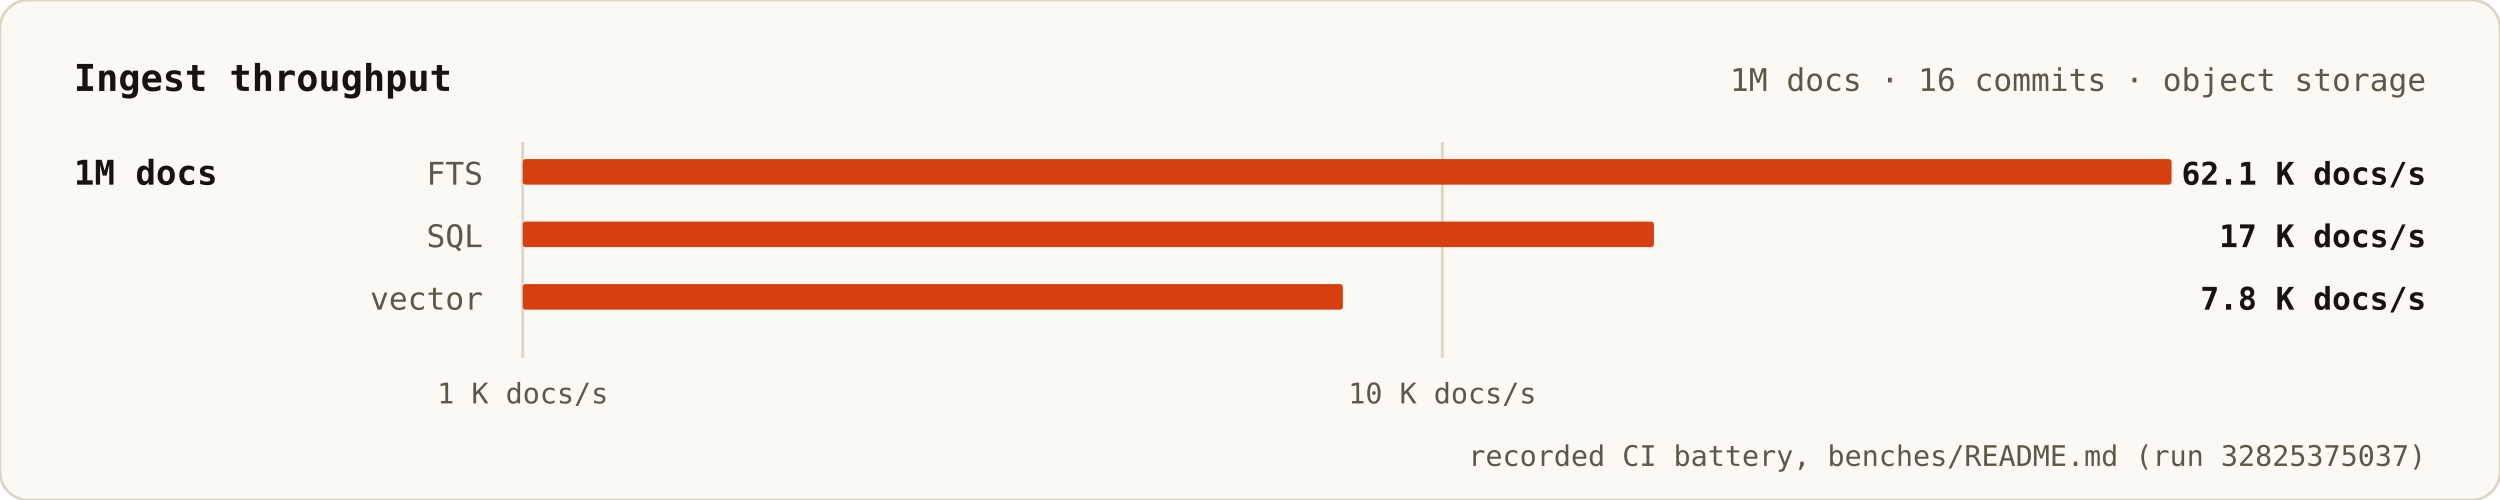
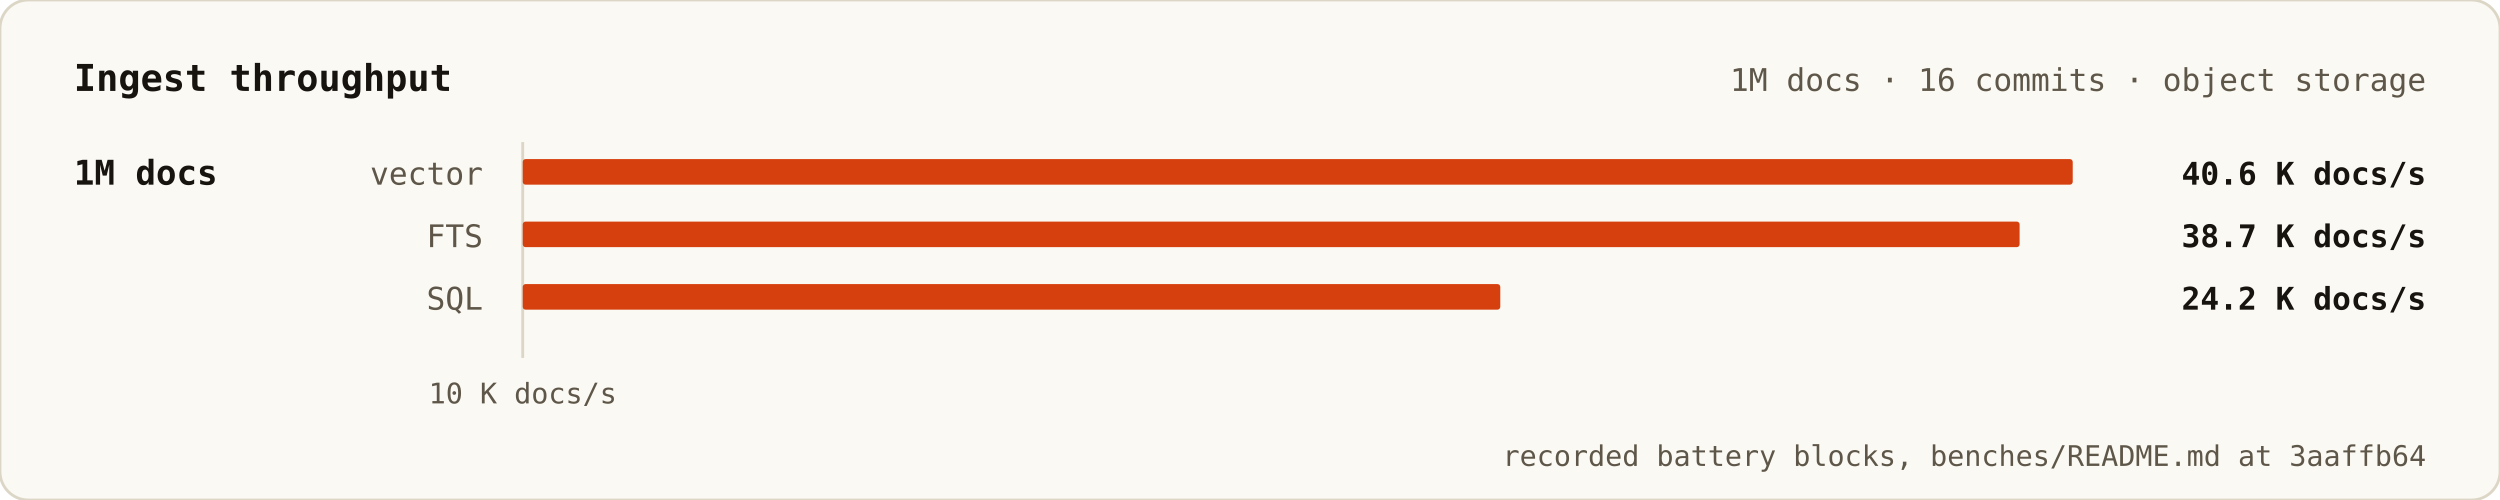
<svg xmlns="http://www.w3.org/2000/svg" width="880" height="176" viewBox="0 0 880 176" role="img">
  <rect width="880" height="176" rx="10" fill="#FBF9F3" stroke="#DCD6C7" />
  <text x="26.0" y="32.0" font-family="ui-monospace, SFMono-Regular, Menlo, Consolas, monospace" font-size="13" fill="#17130F" font-weight="600">Ingest throughput</text>
  <text x="854.0" y="32.0" font-family="ui-monospace, SFMono-Regular, Menlo, Consolas, monospace" font-size="11" fill="#5E5749" text-anchor="end">1M docs · 16 commits · object storage</text>
  <line x1="184.0" y1="50" x2="184.0" y2="126" stroke="#DCD6C7" />
-   <text x="184.0" y="142.0" font-family="ui-monospace, SFMono-Regular, Menlo, Consolas, monospace" font-size="10" fill="#5E5749" text-anchor="middle">1 K docs/s</text>
-   <line x1="507.7" y1="50" x2="507.7" y2="126" stroke="#DCD6C7" />
-   <text x="507.7" y="142.0" font-family="ui-monospace, SFMono-Regular, Menlo, Consolas, monospace" font-size="10" fill="#5E5749" text-anchor="middle">10 K docs/s</text>
+   <text x="184.0" y="142.0" font-family="ui-monospace, SFMono-Regular, Menlo, Consolas, monospace" font-size="10" fill="#5E5749" text-anchor="middle">10 K docs/s</text>
  <text x="26.0" y="65.0" font-family="ui-monospace, SFMono-Regular, Menlo, Consolas, monospace" font-size="12" fill="#17130F" font-weight="600">1M docs</text>
-   <text x="170.0" y="65.0" font-family="ui-monospace, SFMono-Regular, Menlo, Consolas, monospace" font-size="11" fill="#5E5749" text-anchor="end">FTS</text>
-   <rect x="184" y="56" width="580.4" height="9" rx="1" fill="#D6400F" />
-   <text x="854.0" y="65.0" font-family="ui-monospace, SFMono-Regular, Menlo, Consolas, monospace" font-size="11" fill="#17130F" font-weight="600" text-anchor="end">62.1 K docs/s</text>
-   <text x="170.0" y="87.0" font-family="ui-monospace, SFMono-Regular, Menlo, Consolas, monospace" font-size="11" fill="#5E5749" text-anchor="end">SQL</text>
-   <rect x="184" y="78" width="398.2" height="9" rx="1" fill="#D6400F" />
-   <text x="854.0" y="87.0" font-family="ui-monospace, SFMono-Regular, Menlo, Consolas, monospace" font-size="11" fill="#17130F" font-weight="600" text-anchor="end">17 K docs/s</text>
-   <text x="170.0" y="109.0" font-family="ui-monospace, SFMono-Regular, Menlo, Consolas, monospace" font-size="11" fill="#5E5749" text-anchor="end">vector</text>
-   <rect x="184" y="100" width="288.7" height="9" rx="1" fill="#D6400F" />
-   <text x="854.0" y="109.0" font-family="ui-monospace, SFMono-Regular, Menlo, Consolas, monospace" font-size="11" fill="#17130F" font-weight="600" text-anchor="end">7.8 K docs/s</text>
-   <text x="854.0" y="164.0" font-family="ui-monospace, SFMono-Regular, Menlo, Consolas, monospace" font-size="10" fill="#5E5749" text-anchor="end">recorded CI battery, benches/README.md (run 32825375037)</text>
+   <text x="170.0" y="65.0" font-family="ui-monospace, SFMono-Regular, Menlo, Consolas, monospace" font-size="11" fill="#5E5749" text-anchor="end">vector</text>
+   <rect x="184" y="56" width="545.6" height="9" rx="1" fill="#D6400F" />
+   <text x="854.0" y="65.0" font-family="ui-monospace, SFMono-Regular, Menlo, Consolas, monospace" font-size="11" fill="#17130F" font-weight="600" text-anchor="end">40.6 K docs/s</text>
+   <text x="170.0" y="87.0" font-family="ui-monospace, SFMono-Regular, Menlo, Consolas, monospace" font-size="11" fill="#5E5749" text-anchor="end">FTS</text>
+   <rect x="184" y="78" width="526.9" height="9" rx="1" fill="#D6400F" />
+   <text x="854.0" y="87.0" font-family="ui-monospace, SFMono-Regular, Menlo, Consolas, monospace" font-size="11" fill="#17130F" font-weight="600" text-anchor="end">38.7 K docs/s</text>
+   <text x="170.0" y="109.0" font-family="ui-monospace, SFMono-Regular, Menlo, Consolas, monospace" font-size="11" fill="#5E5749" text-anchor="end">SQL</text>
+   <rect x="184" y="100" width="344.1" height="9" rx="1" fill="#D6400F" />
+   <text x="854.0" y="109.0" font-family="ui-monospace, SFMono-Regular, Menlo, Consolas, monospace" font-size="11" fill="#17130F" font-weight="600" text-anchor="end">24.2 K docs/s</text>
+   <text x="854.0" y="164.0" font-family="ui-monospace, SFMono-Regular, Menlo, Consolas, monospace" font-size="10" fill="#5E5749" text-anchor="end">recorded battery blocks, benches/README.md at 3aaffb64</text>
</svg>
